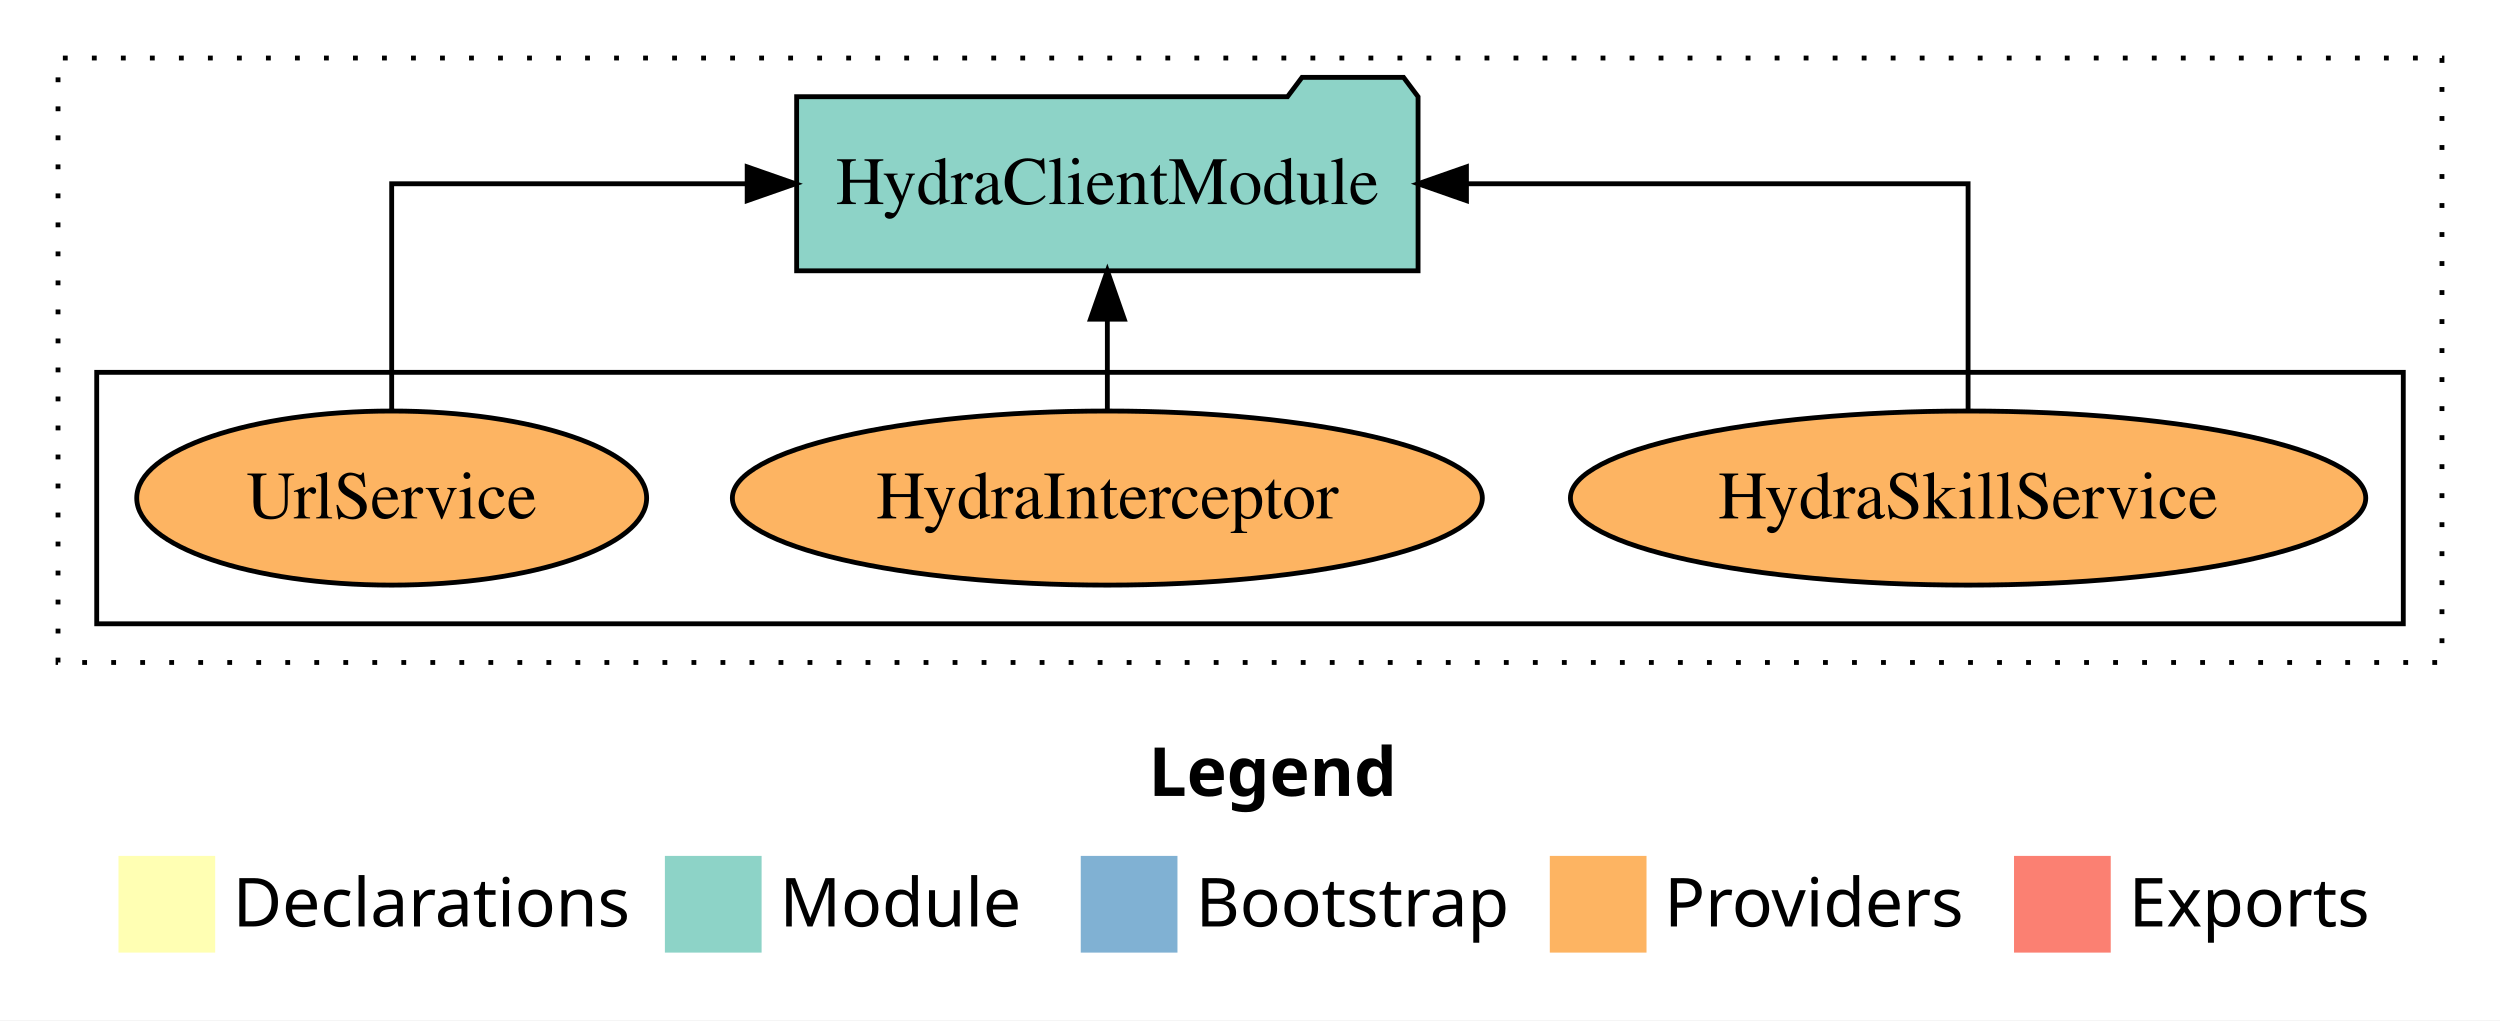
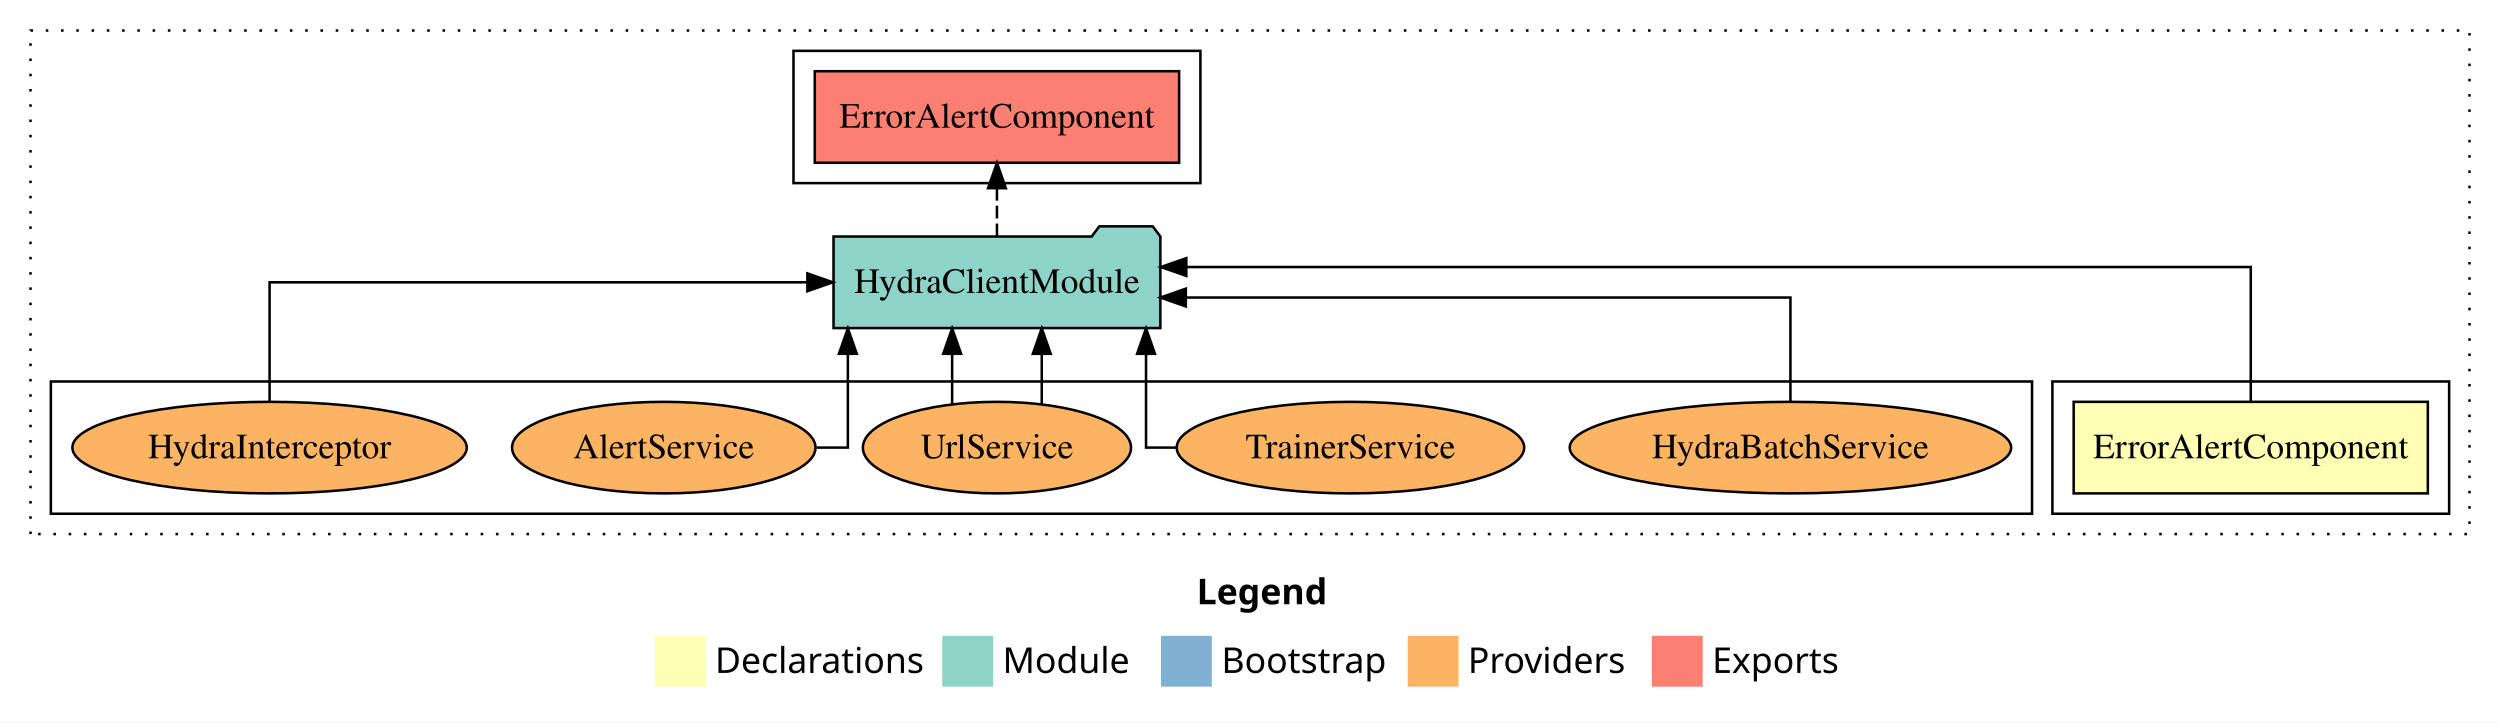
- <svg xmlns="http://www.w3.org/2000/svg" width="517pt" height="211pt" viewBox="0.00 0.00 517.00 211.00">
-   <g id="graph0" class="graph" transform="scale(1 1) rotate(0) translate(4 207)">
-     <polygon fill="#ffffff" stroke="transparent" points="-4,4 -4,-207 513,-207 513,4 -4,4" />
-     <text text-anchor="start" x="233.509" y="-42.4" font-family="sans-serif" font-weight="bold" font-size="14.00" fill="#000000">Legend</text>
-     <polygon fill="#ffffb3" stroke="transparent" points="20.5,-10 20.5,-30 40.5,-30 40.5,-10 20.5,-10" />
-     <text text-anchor="start" x="44.129" y="-15.4" font-family="sans-serif" font-size="14.00" fill="#000000">  Declarations</text>
-     <polygon fill="#8dd3c7" stroke="transparent" points="133.5,-10 133.5,-30 153.5,-30 153.5,-10 133.5,-10" />
-     <text text-anchor="start" x="157.225" y="-15.4" font-family="sans-serif" font-size="14.00" fill="#000000">  Module</text>
-     <polygon fill="#80b1d3" stroke="transparent" points="219.5,-10 219.5,-30 239.5,-30 239.5,-10 219.5,-10" />
-     <text text-anchor="start" x="243.281" y="-15.4" font-family="sans-serif" font-size="14.00" fill="#000000">  Bootstrap</text>
-     <polygon fill="#fdb462" stroke="transparent" points="316.5,-10 316.5,-30 336.5,-30 336.5,-10 316.5,-10" />
-     <text text-anchor="start" x="340.173" y="-15.4" font-family="sans-serif" font-size="14.00" fill="#000000">  Providers</text>
-     <polygon fill="#fb8072" stroke="transparent" points="412.5,-10 412.5,-30 432.5,-30 432.5,-10 412.5,-10" />
-     <text text-anchor="start" x="436.226" y="-15.4" font-family="sans-serif" font-size="14.00" fill="#000000">  Exports</text>
+ <svg xmlns="http://www.w3.org/2000/svg" width="983pt" height="284pt" viewBox="0.00 0.00 983.00 284.00">
+   <g id="graph0" class="graph" transform="scale(1 1) rotate(0) translate(4 280)">
+     <polygon fill="#ffffff" stroke="transparent" points="-4,4 -4,-280 979,-280 979,4 -4,4" />
+     <text text-anchor="start" x="466.509" y="-42.4" font-family="sans-serif" font-weight="bold" font-size="14.00" fill="#000000">Legend</text>
+     <polygon fill="#ffffb3" stroke="transparent" points="253.5,-10 253.5,-30 273.5,-30 273.5,-10 253.5,-10" />
+     <text text-anchor="start" x="277.129" y="-15.4" font-family="sans-serif" font-size="14.00" fill="#000000">  Declarations</text>
+     <polygon fill="#8dd3c7" stroke="transparent" points="366.5,-10 366.5,-30 386.5,-30 386.5,-10 366.5,-10" />
+     <text text-anchor="start" x="390.225" y="-15.4" font-family="sans-serif" font-size="14.00" fill="#000000">  Module</text>
+     <polygon fill="#80b1d3" stroke="transparent" points="452.5,-10 452.5,-30 472.5,-30 472.5,-10 452.5,-10" />
+     <text text-anchor="start" x="476.281" y="-15.4" font-family="sans-serif" font-size="14.00" fill="#000000">  Bootstrap</text>
+     <polygon fill="#fdb462" stroke="transparent" points="549.5,-10 549.5,-30 569.5,-30 569.5,-10 549.5,-10" />
+     <text text-anchor="start" x="573.173" y="-15.4" font-family="sans-serif" font-size="14.00" fill="#000000">  Providers</text>
+     <polygon fill="#fb8072" stroke="transparent" points="645.5,-10 645.5,-30 665.5,-30 665.5,-10 645.5,-10" />
+     <text text-anchor="start" x="669.226" y="-15.4" font-family="sans-serif" font-size="14.00" fill="#000000">  Exports</text>
    <g id="clust1" class="cluster">
-       <polygon fill="none" stroke="#000000" stroke-dasharray="1,5" points="8,-70 8,-195 501,-195 501,-70 8,-70" />
+       <polygon fill="none" stroke="#000000" stroke-dasharray="1,5" points="8,-70 8,-268 967,-268 967,-70 8,-70" />
    </g>
-     <g id="clust6" class="cluster">
-       <polygon fill="none" stroke="#000000" points="16,-78 16,-130 493,-130 493,-78 16,-78" />
+     <g id="clust2" class="cluster">
+       <polygon fill="none" stroke="#000000" points="803,-78 803,-130 959,-130 959,-78 803,-78" />
+     </g>
+     <g id="clust5" class="cluster">
+       <polygon fill="none" stroke="#000000" points="308,-208 308,-260 468,-260 468,-208 308,-208" />
+     </g>
+     <g id="clust7" class="cluster">
+       <polygon fill="none" stroke="#000000" points="16,-78 16,-130 795,-130 795,-78 16,-78" />
    </g>
    <g id="node1" class="node">
-       <ellipse fill="#fdb462" stroke="#000000" cx="403" cy="-104" rx="82.239" ry="18" />
-       <text text-anchor="middle" x="403" y="-99.8" font-family="Times,serif" font-size="14.00" fill="#000000">HydraSkillService</text>
+       <polygon fill="#ffffb3" stroke="#000000" points="950.63,-122 811.37,-122 811.37,-86 950.63,-86 950.63,-122" />
+       <text text-anchor="middle" x="881" y="-99.8" font-family="Times,serif" font-size="14.00" fill="#000000">ErrorAlertComponent</text>
+     </g>
+     <g id="node2" class="node">
+       <polygon fill="#8dd3c7" stroke="#000000" points="452.255,-187 449.255,-191 428.255,-191 425.255,-187 323.745,-187 323.745,-151 452.255,-151 452.255,-187" />
+       <text text-anchor="middle" x="388" y="-164.8" font-family="Times,serif" font-size="14.00" fill="#000000">HydraClientModule</text>
+     </g>
+     <g id="edge1" class="edge">
+       <path fill="none" stroke="#000000" d="M881,-122.284C881,-143.321 881,-175 881,-175 881,-175 462.451,-175 462.451,-175" />
+       <polygon fill="#000000" stroke="#000000" points="462.451,-171.5 452.451,-175 462.451,-178.5 462.451,-171.5" />
+     </g>
+     <g id="node3" class="node">
+       <polygon fill="#fb8072" stroke="#000000" points="459.63,-252 316.37,-252 316.37,-216 459.63,-216 459.63,-252" />
+       <text text-anchor="middle" x="388" y="-229.8" font-family="Times,serif" font-size="14.00" fill="#000000">ErrorAlertComponent </text>
+     </g>
+     <g id="edge2" class="edge">
+       <path fill="none" stroke="#000000" stroke-dasharray="5,2" d="M388,-187.106C388,-187.106 388,-205.991 388,-205.991" />
+       <polygon fill="#000000" stroke="#000000" points="384.5,-205.991 388,-215.991 391.5,-205.991 384.5,-205.991" />
    </g>
    <g id="node4" class="node">
-       <polygon fill="#8dd3c7" stroke="#000000" points="289.255,-187 286.255,-191 265.255,-191 262.255,-187 160.745,-187 160.745,-151 289.255,-151 289.255,-187" />
-       <text text-anchor="middle" x="225" y="-164.8" font-family="Times,serif" font-size="14.00" fill="#000000">HydraClientModule</text>
-     </g>
-     <g id="edge1" class="edge">
-       <path fill="none" stroke="#000000" d="M403,-122.106C403,-141.339 403,-169 403,-169 403,-169 299.262,-169 299.262,-169" />
-       <polygon fill="#000000" stroke="#000000" points="299.262,-165.5 289.262,-169 299.262,-172.5 299.262,-165.5" />
-     </g>
-     <g id="node2" class="node">
-       <ellipse fill="#fdb462" stroke="#000000" cx="225" cy="-104" rx="77.547" ry="18" />
-       <text text-anchor="middle" x="225" y="-99.8" font-family="Times,serif" font-size="14.00" fill="#000000">HydraInterceptor</text>
-     </g>
-     <g id="edge2" class="edge">
-       <path fill="none" stroke="#000000" d="M225,-122.106C225,-122.106 225,-140.991 225,-140.991" />
-       <polygon fill="#000000" stroke="#000000" points="221.5,-140.991 225,-150.991 228.5,-140.991 221.5,-140.991" />
-     </g>
-     <g id="node3" class="node">
-       <ellipse fill="#fdb462" stroke="#000000" cx="77" cy="-104" rx="52.724" ry="18" />
-       <text text-anchor="middle" x="77" y="-99.8" font-family="Times,serif" font-size="14.00" fill="#000000">UrlService</text>
+       <ellipse fill="#fdb462" stroke="#000000" cx="700" cy="-104" rx="86.795" ry="18" />
+       <text text-anchor="middle" x="700" y="-99.8" font-family="Times,serif" font-size="14.00" fill="#000000">HydraBatchService</text>
    </g>
    <g id="edge3" class="edge">
-       <path fill="none" stroke="#000000" d="M77,-122.106C77,-141.339 77,-169 77,-169 77,-169 150.516,-169 150.516,-169" />
-       <polygon fill="#000000" stroke="#000000" points="150.516,-172.5 160.516,-169 150.516,-165.5 150.516,-172.5" />
+       <path fill="none" stroke="#000000" d="M700,-122.022C700,-139.373 700,-163 700,-163 700,-163 462.268,-163 462.268,-163" />
+       <polygon fill="#000000" stroke="#000000" points="462.268,-159.5 452.268,-163 462.268,-166.5 462.268,-159.5" />
+     </g>
+     <g id="node5" class="node">
+       <ellipse fill="#fdb462" stroke="#000000" cx="527" cy="-104" rx="68.313" ry="18" />
+       <text text-anchor="middle" x="527" y="-99.8" font-family="Times,serif" font-size="14.00" fill="#000000">TrainerService</text>
+     </g>
+     <g id="edge4" class="edge">
+       <path fill="none" stroke="#000000" d="M458.48,-104C451.334,-104 446.62,-104 446.62,-104 446.62,-104 446.62,-140.894 446.62,-140.894" />
+       <polygon fill="#000000" stroke="#000000" points="443.12,-140.894 446.62,-150.894 450.12,-140.894 443.12,-140.894" />
+     </g>
+     <g id="node6" class="node">
+       <ellipse fill="#fdb462" stroke="#000000" cx="388" cy="-104" rx="52.724" ry="18" />
+       <text text-anchor="middle" x="388" y="-99.8" font-family="Times,serif" font-size="14.00" fill="#000000">UrlService</text>
+     </g>
+     <g id="edge5" class="edge">
+       <path fill="none" stroke="#000000" d="M370.379,-121.078C370.379,-121.078 370.379,-140.899 370.379,-140.899" />
+       <polygon fill="#000000" stroke="#000000" points="366.88,-140.899 370.379,-150.899 373.88,-140.899 366.88,-140.899" />
+     </g>
+     <g id="edge8" class="edge">
+       <path fill="none" stroke="#000000" d="M405.621,-121.078C405.621,-121.078 405.621,-140.899 405.621,-140.899" />
+       <polygon fill="#000000" stroke="#000000" points="402.121,-140.899 405.621,-150.899 409.121,-140.899 402.121,-140.899" />
+     </g>
+     <g id="node7" class="node">
+       <ellipse fill="#fdb462" stroke="#000000" cx="257" cy="-104" rx="59.665" ry="18" />
+       <text text-anchor="middle" x="257" y="-99.8" font-family="Times,serif" font-size="14.00" fill="#000000">AlertService</text>
+     </g>
+     <g id="edge6" class="edge">
+       <path fill="none" stroke="#000000" d="M317.102,-104C324.423,-104 329.38,-104 329.38,-104 329.38,-104 329.38,-140.894 329.38,-140.894" />
+       <polygon fill="#000000" stroke="#000000" points="325.881,-140.894 329.38,-150.894 332.881,-140.894 325.881,-140.894" />
+     </g>
+     <g id="node8" class="node">
+       <ellipse fill="#fdb462" stroke="#000000" cx="102" cy="-104" rx="77.547" ry="18" />
+       <text text-anchor="middle" x="102" y="-99.8" font-family="Times,serif" font-size="14.00" fill="#000000">HydraInterceptor</text>
+     </g>
+     <g id="edge7" class="edge">
+       <path fill="none" stroke="#000000" d="M102,-122.106C102,-141.339 102,-169 102,-169 102,-169 313.459,-169 313.459,-169" />
+       <polygon fill="#000000" stroke="#000000" points="313.459,-172.5 323.459,-169 313.459,-165.5 313.459,-172.5" />
    </g>
  </g>
</svg>
